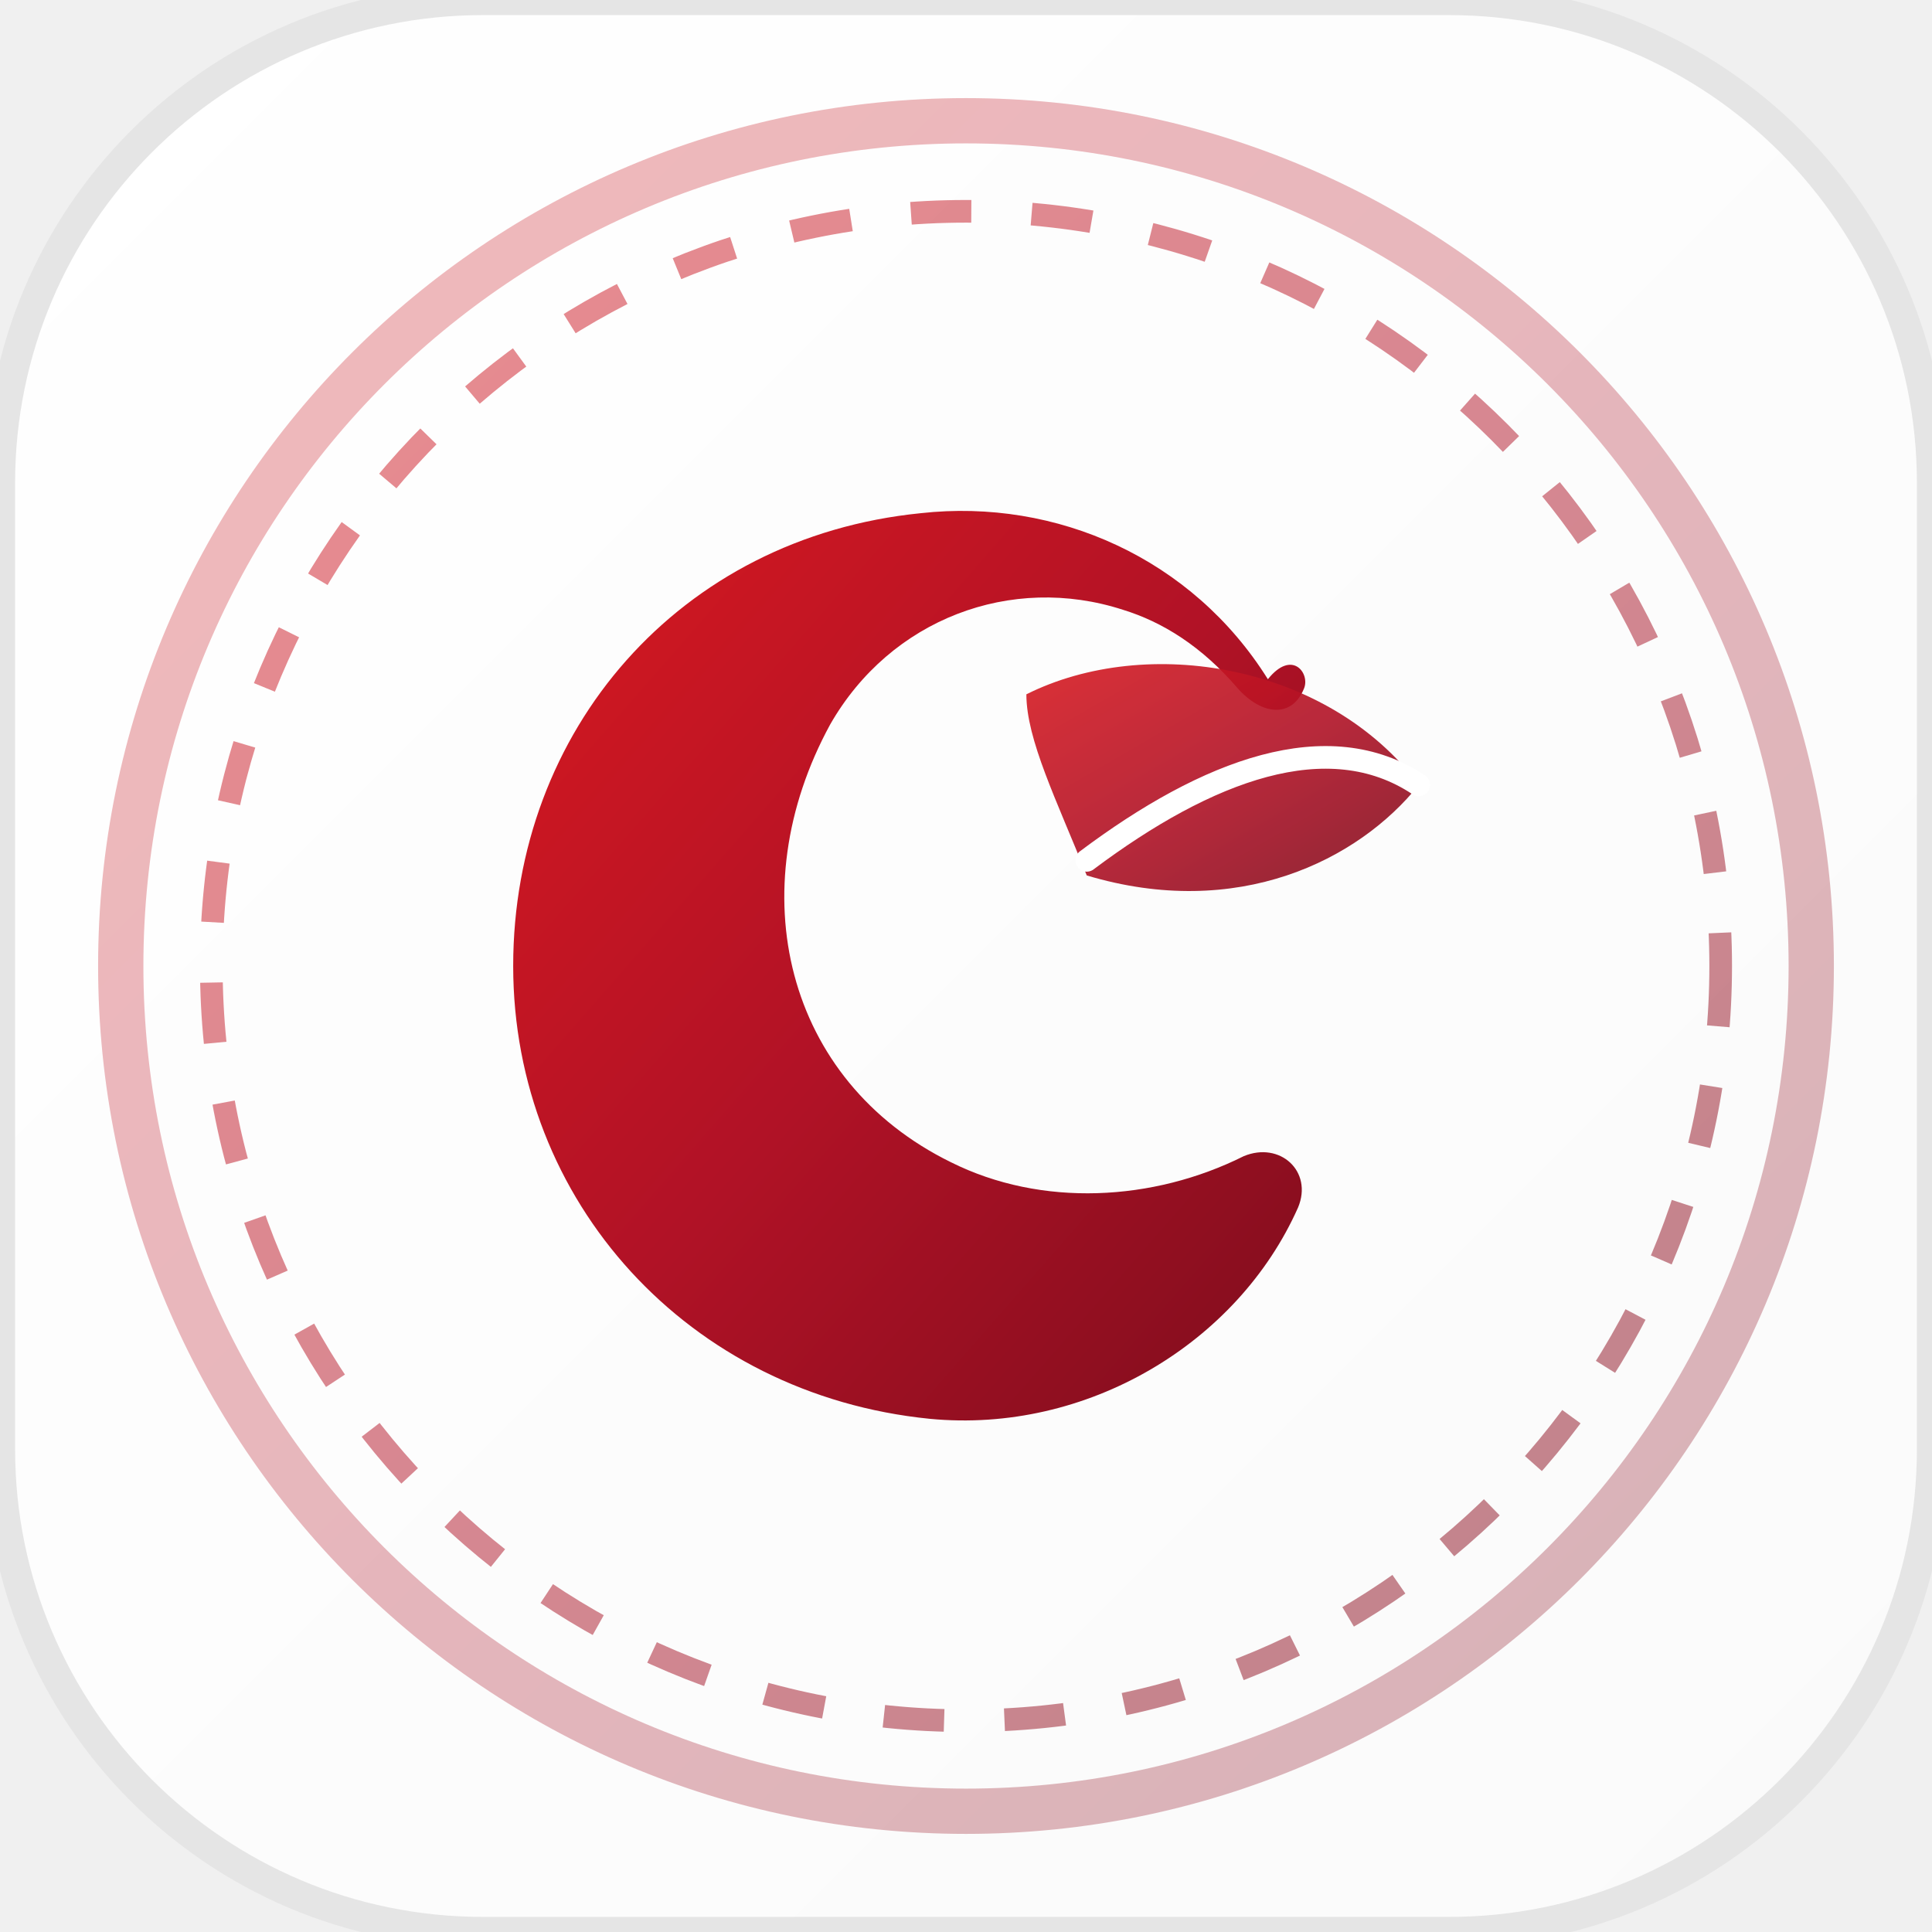
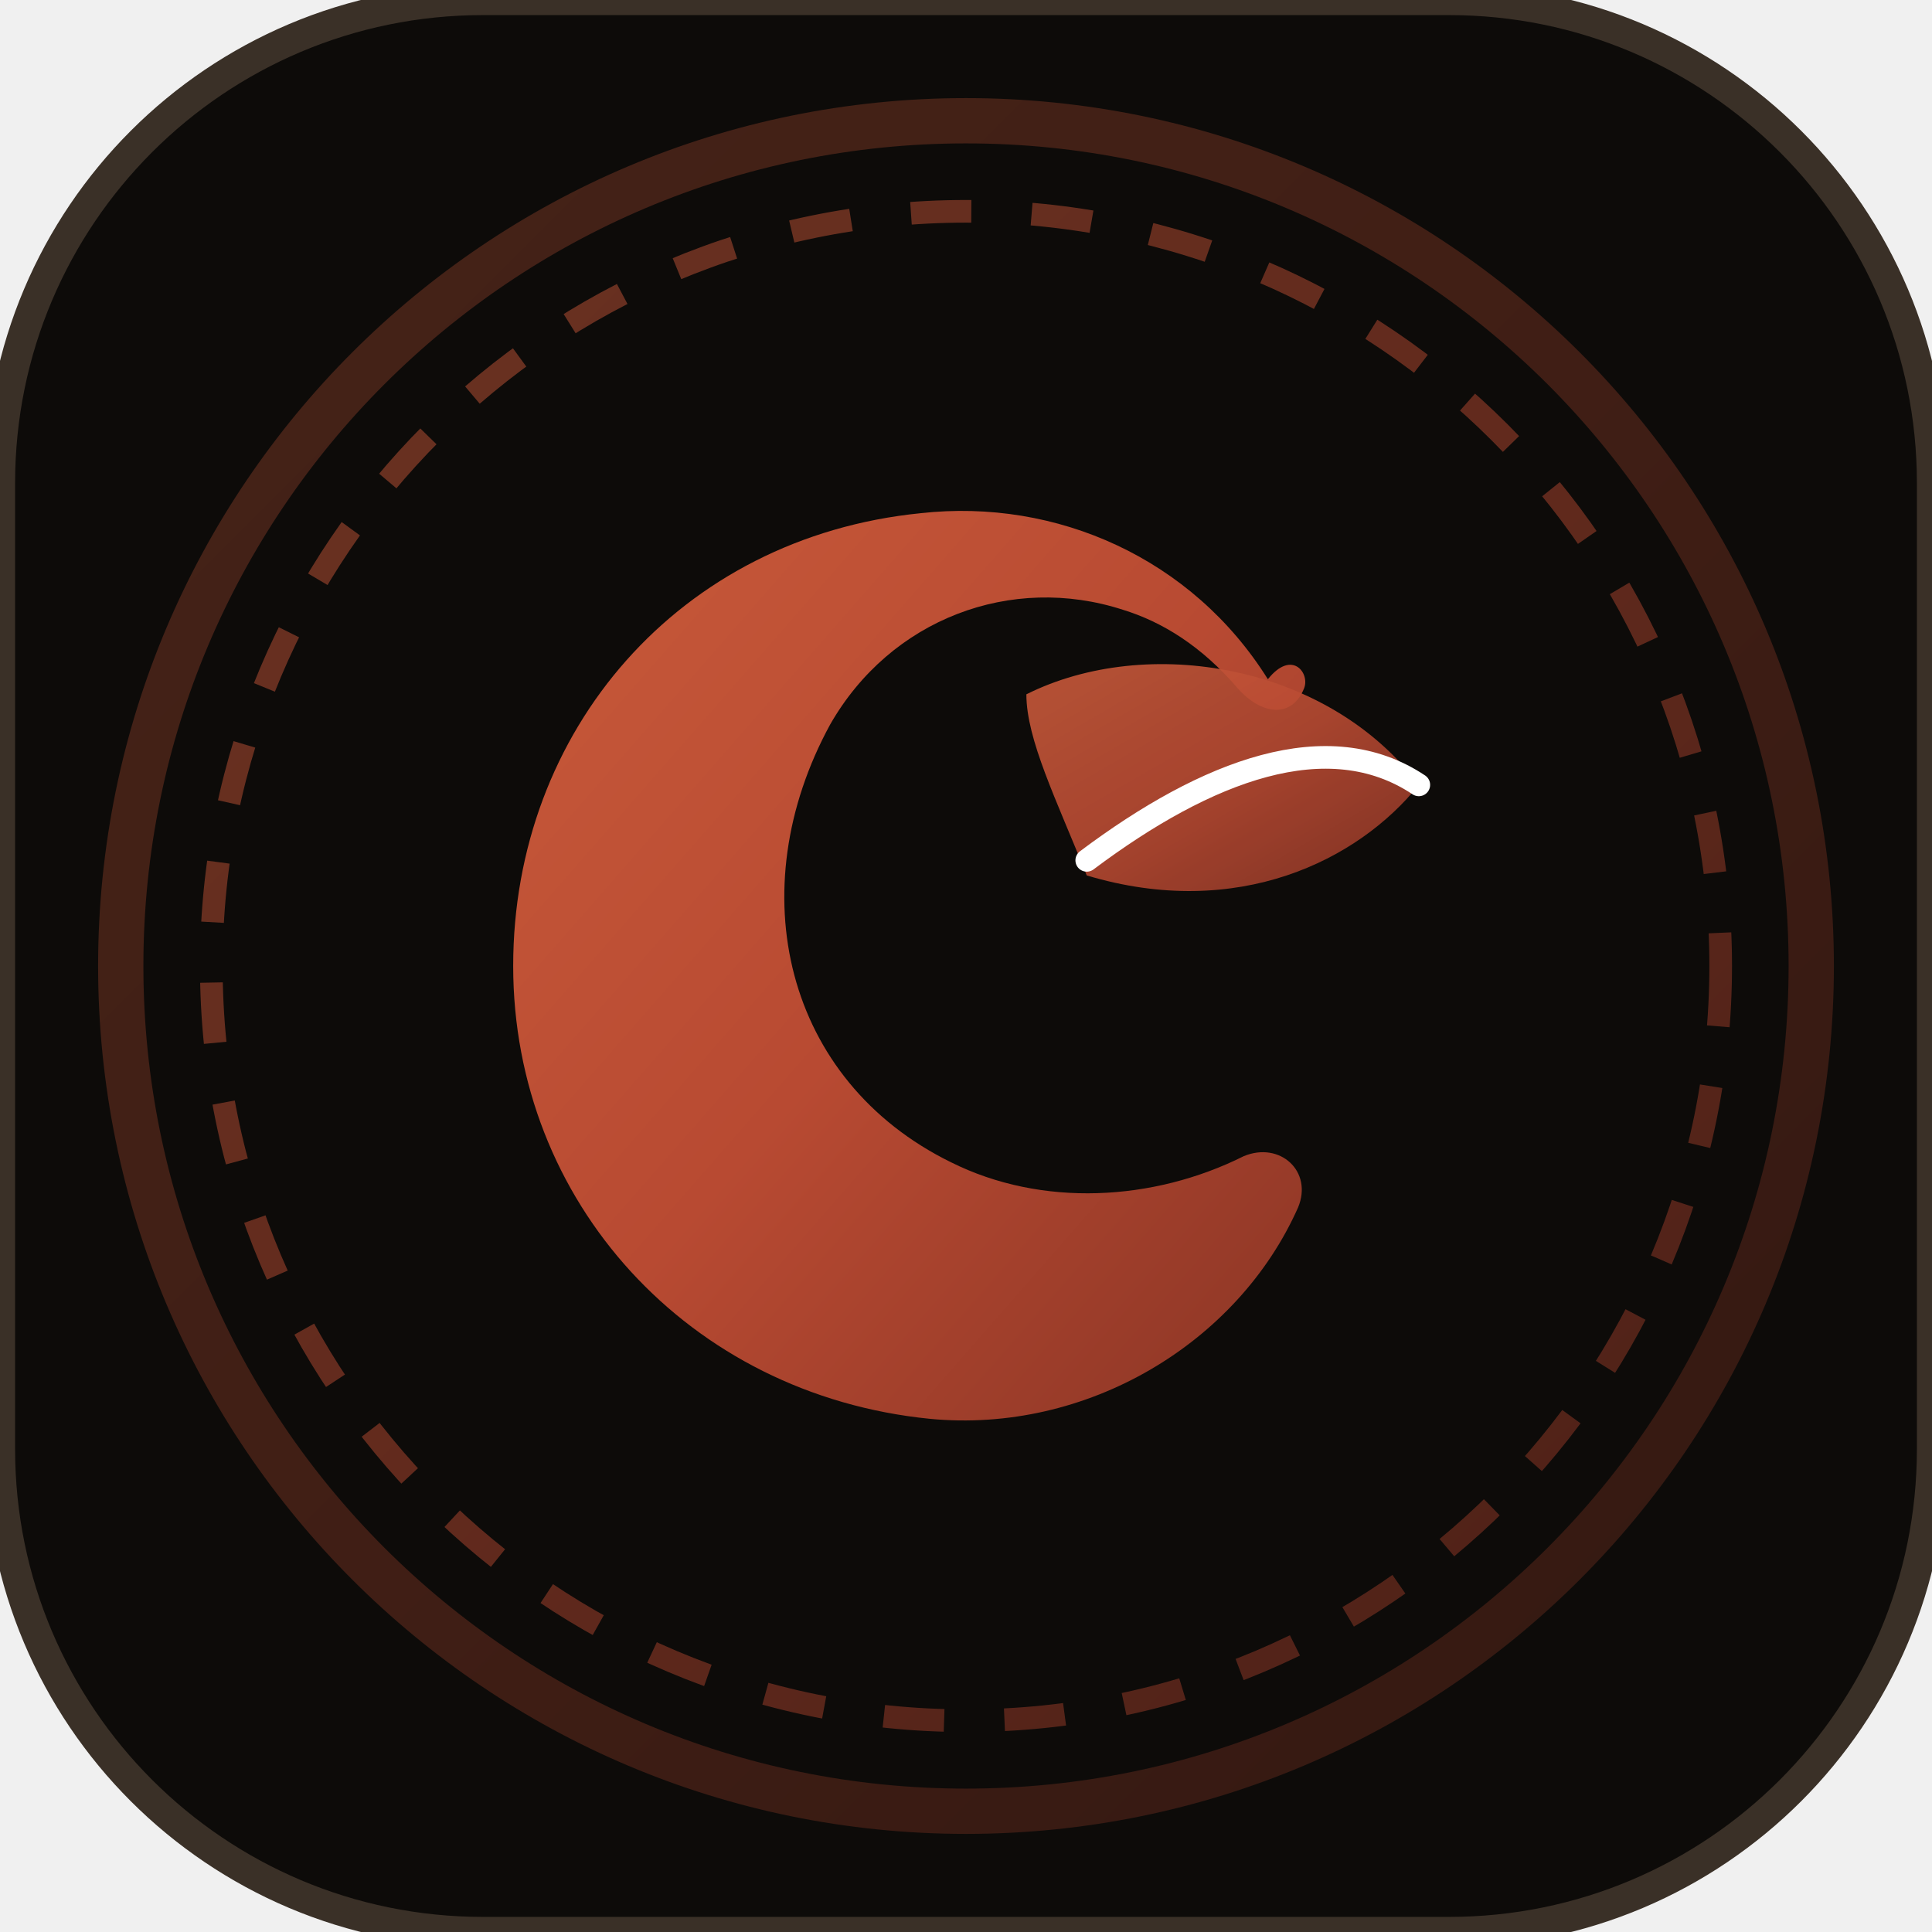
<svg xmlns="http://www.w3.org/2000/svg" viewBox="0 0 64 64" fill="none">
  <defs>
    <linearGradient id="craftslandRed" x1="0%" y1="0%" x2="100%" y2="100%">
-       <stop offset="0%" stop-color="#D71920" />
-       <stop offset="50%" stop-color="#B11226" />
-       <stop offset="100%" stop-color="#7F0D1D" />
-     </linearGradient>
-     <linearGradient id="bgGrad" x1="0%" y1="0%" x2="100%" y2="100%">
-       <stop offset="0%" stop-color="#FFFFFF" />
-       <stop offset="100%" stop-color="#FAFAFA" />
+       <stop offset="0%" stop-color="#C85A3A" />
+       <stop offset="50%" stop-color="#B84A32" />
+       <stop offset="100%" stop-color="#8B3525" />
    </linearGradient>
  </defs>
-   <rect width="64" height="64" rx="16" fill="url(#bgGrad)" stroke="#E5E5E5" stroke-width="1" />
+   <rect width="64" height="64" rx="16" fill="#0D0B09" stroke="#3A3027" stroke-width="1" />
  <circle cx="32" cy="32" r="28" stroke="url(#craftslandRed)" stroke-width="1.5" stroke-opacity="0.3" />
  <circle cx="32" cy="32" r="25" stroke="url(#craftslandRed)" stroke-width="0.75" stroke-dasharray="2 2" stroke-opacity="0.5" />
  <path d="M42 22.5C39.5 18.5 35 16.5 30.5 17C22.5 17.8 17 24.2 17 32C17 39.8 22.8 46.2 30.8 47C36 47.5 41 44.5 43 40C43.5 38.8 42.4 37.8 41.2 38.3C38.2 39.8 34.5 40 31.5 38.5C26 35.8 24.5 29.5 27.5 24C29.5 20.5 33.5 19 37.2 20.2C38.5 20.6 39.8 21.4 41 22.8C41.8 23.7 42.8 23.8 43.2 22.8C43.4 22.3 42.8 21.5 42 22.5Z" fill="url(#craftslandRed)" />
  <path d="M34 23C38 21 44 22 47 26C45 28.5 41 30.5 36 29C35 26.5 34 24.5 34 23Z" fill="url(#craftslandRed)" opacity="0.9" />
  <path d="M36 28.5C40 25.5 44 24 47 26" stroke="#FFFFFF" stroke-width="0.75" stroke-linecap="round" />
</svg>
